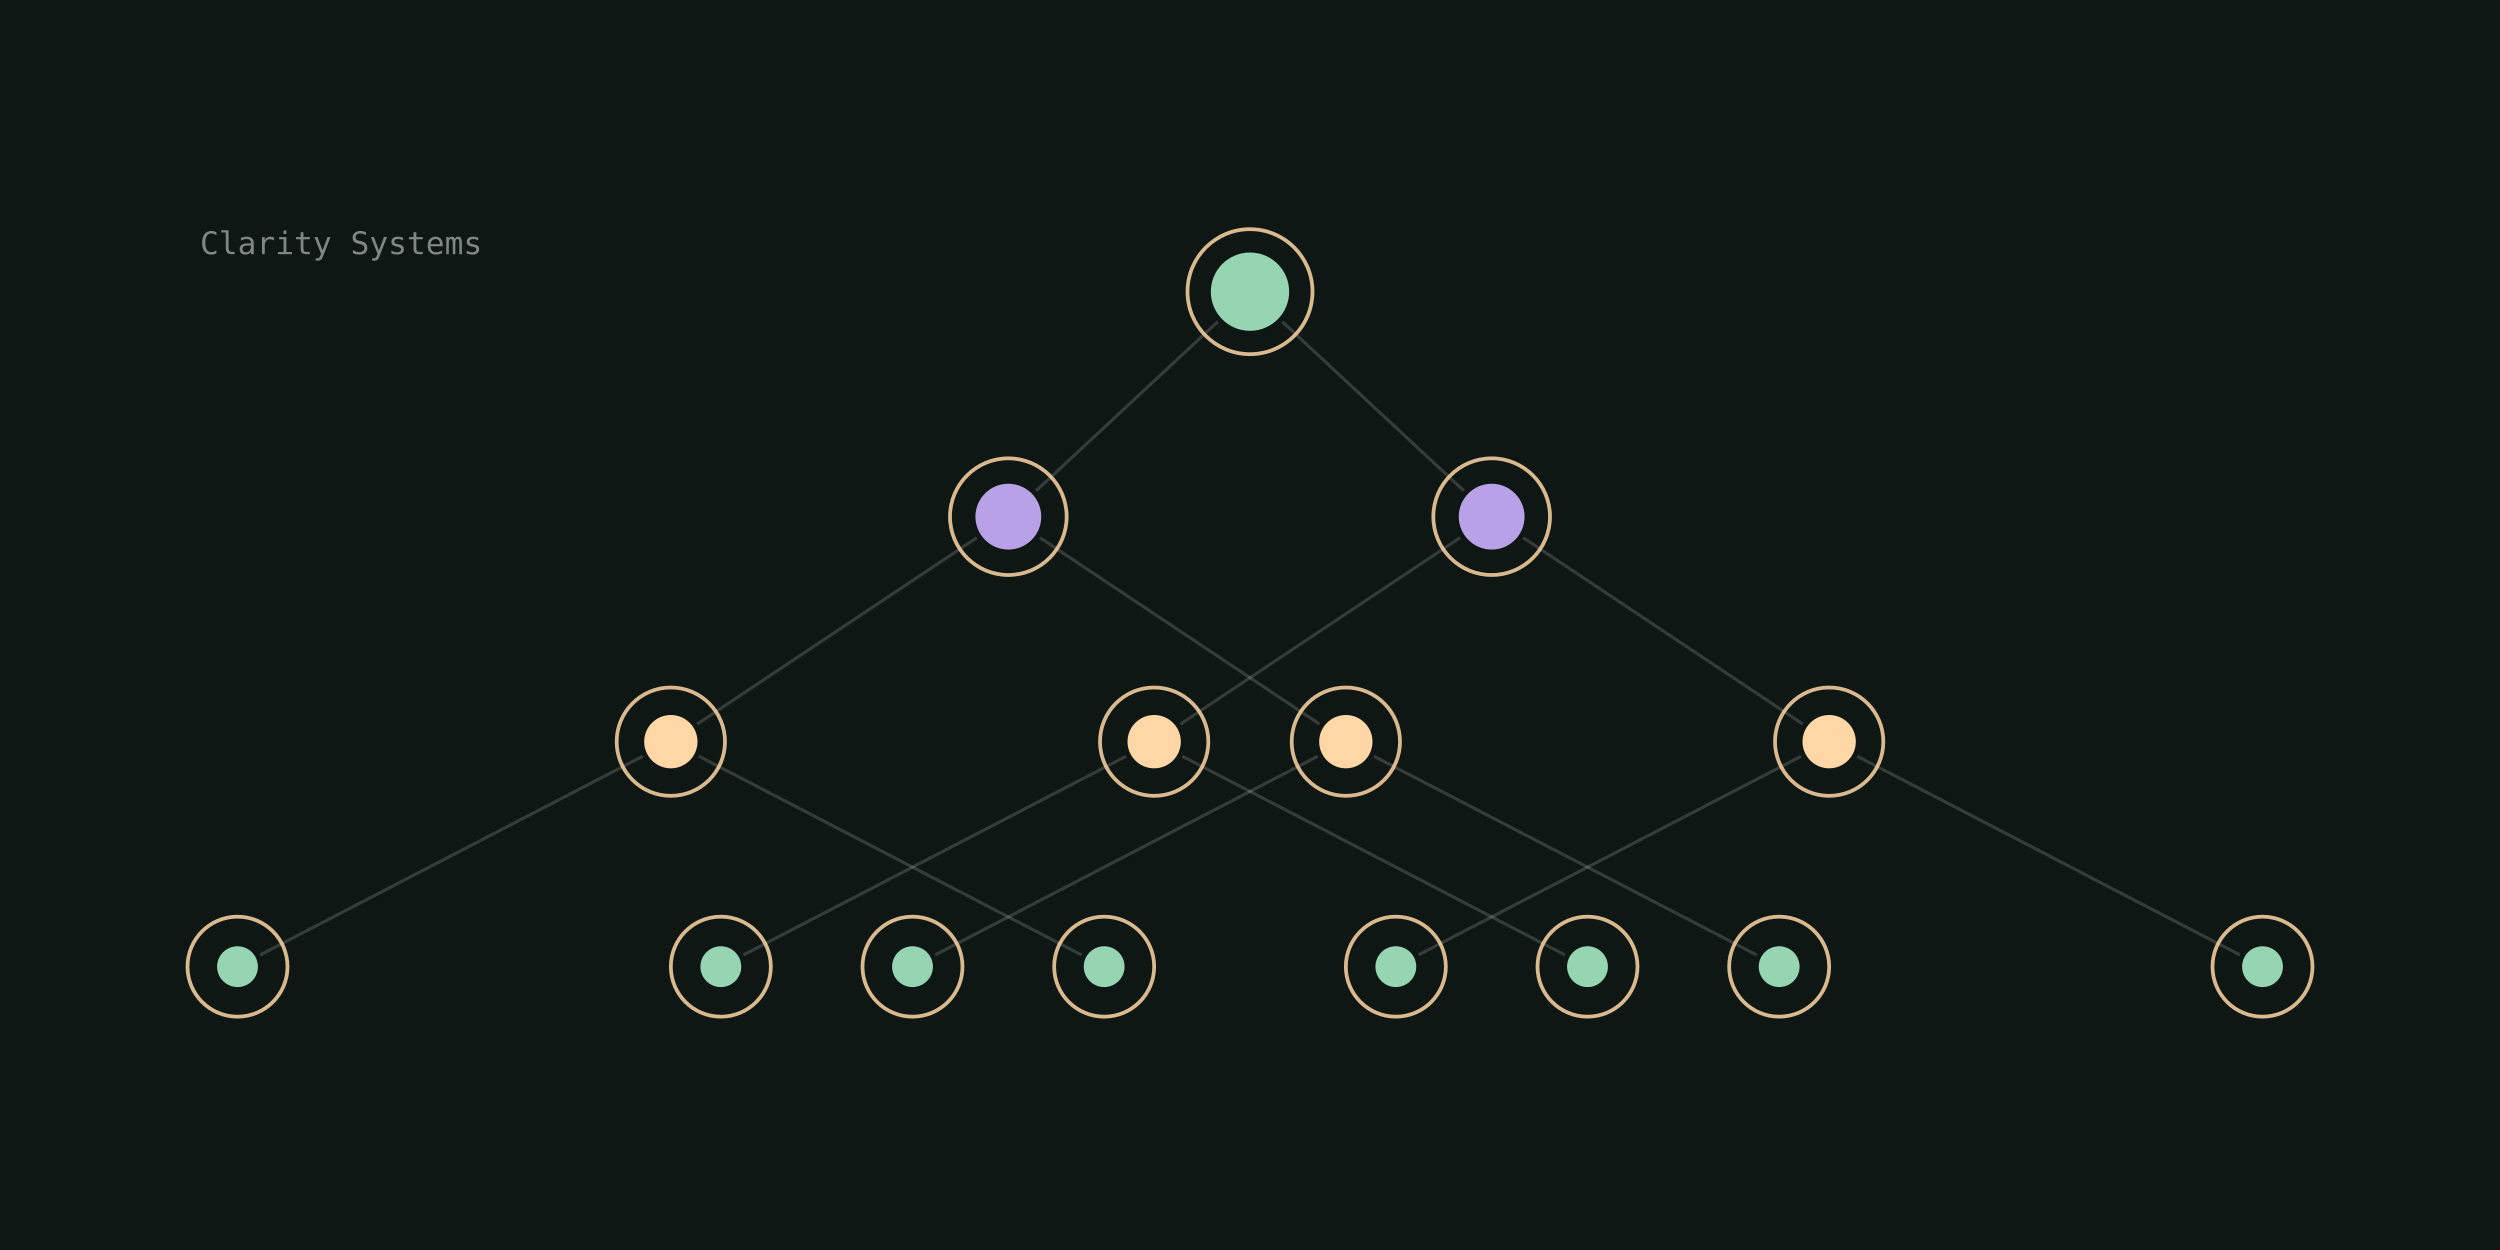
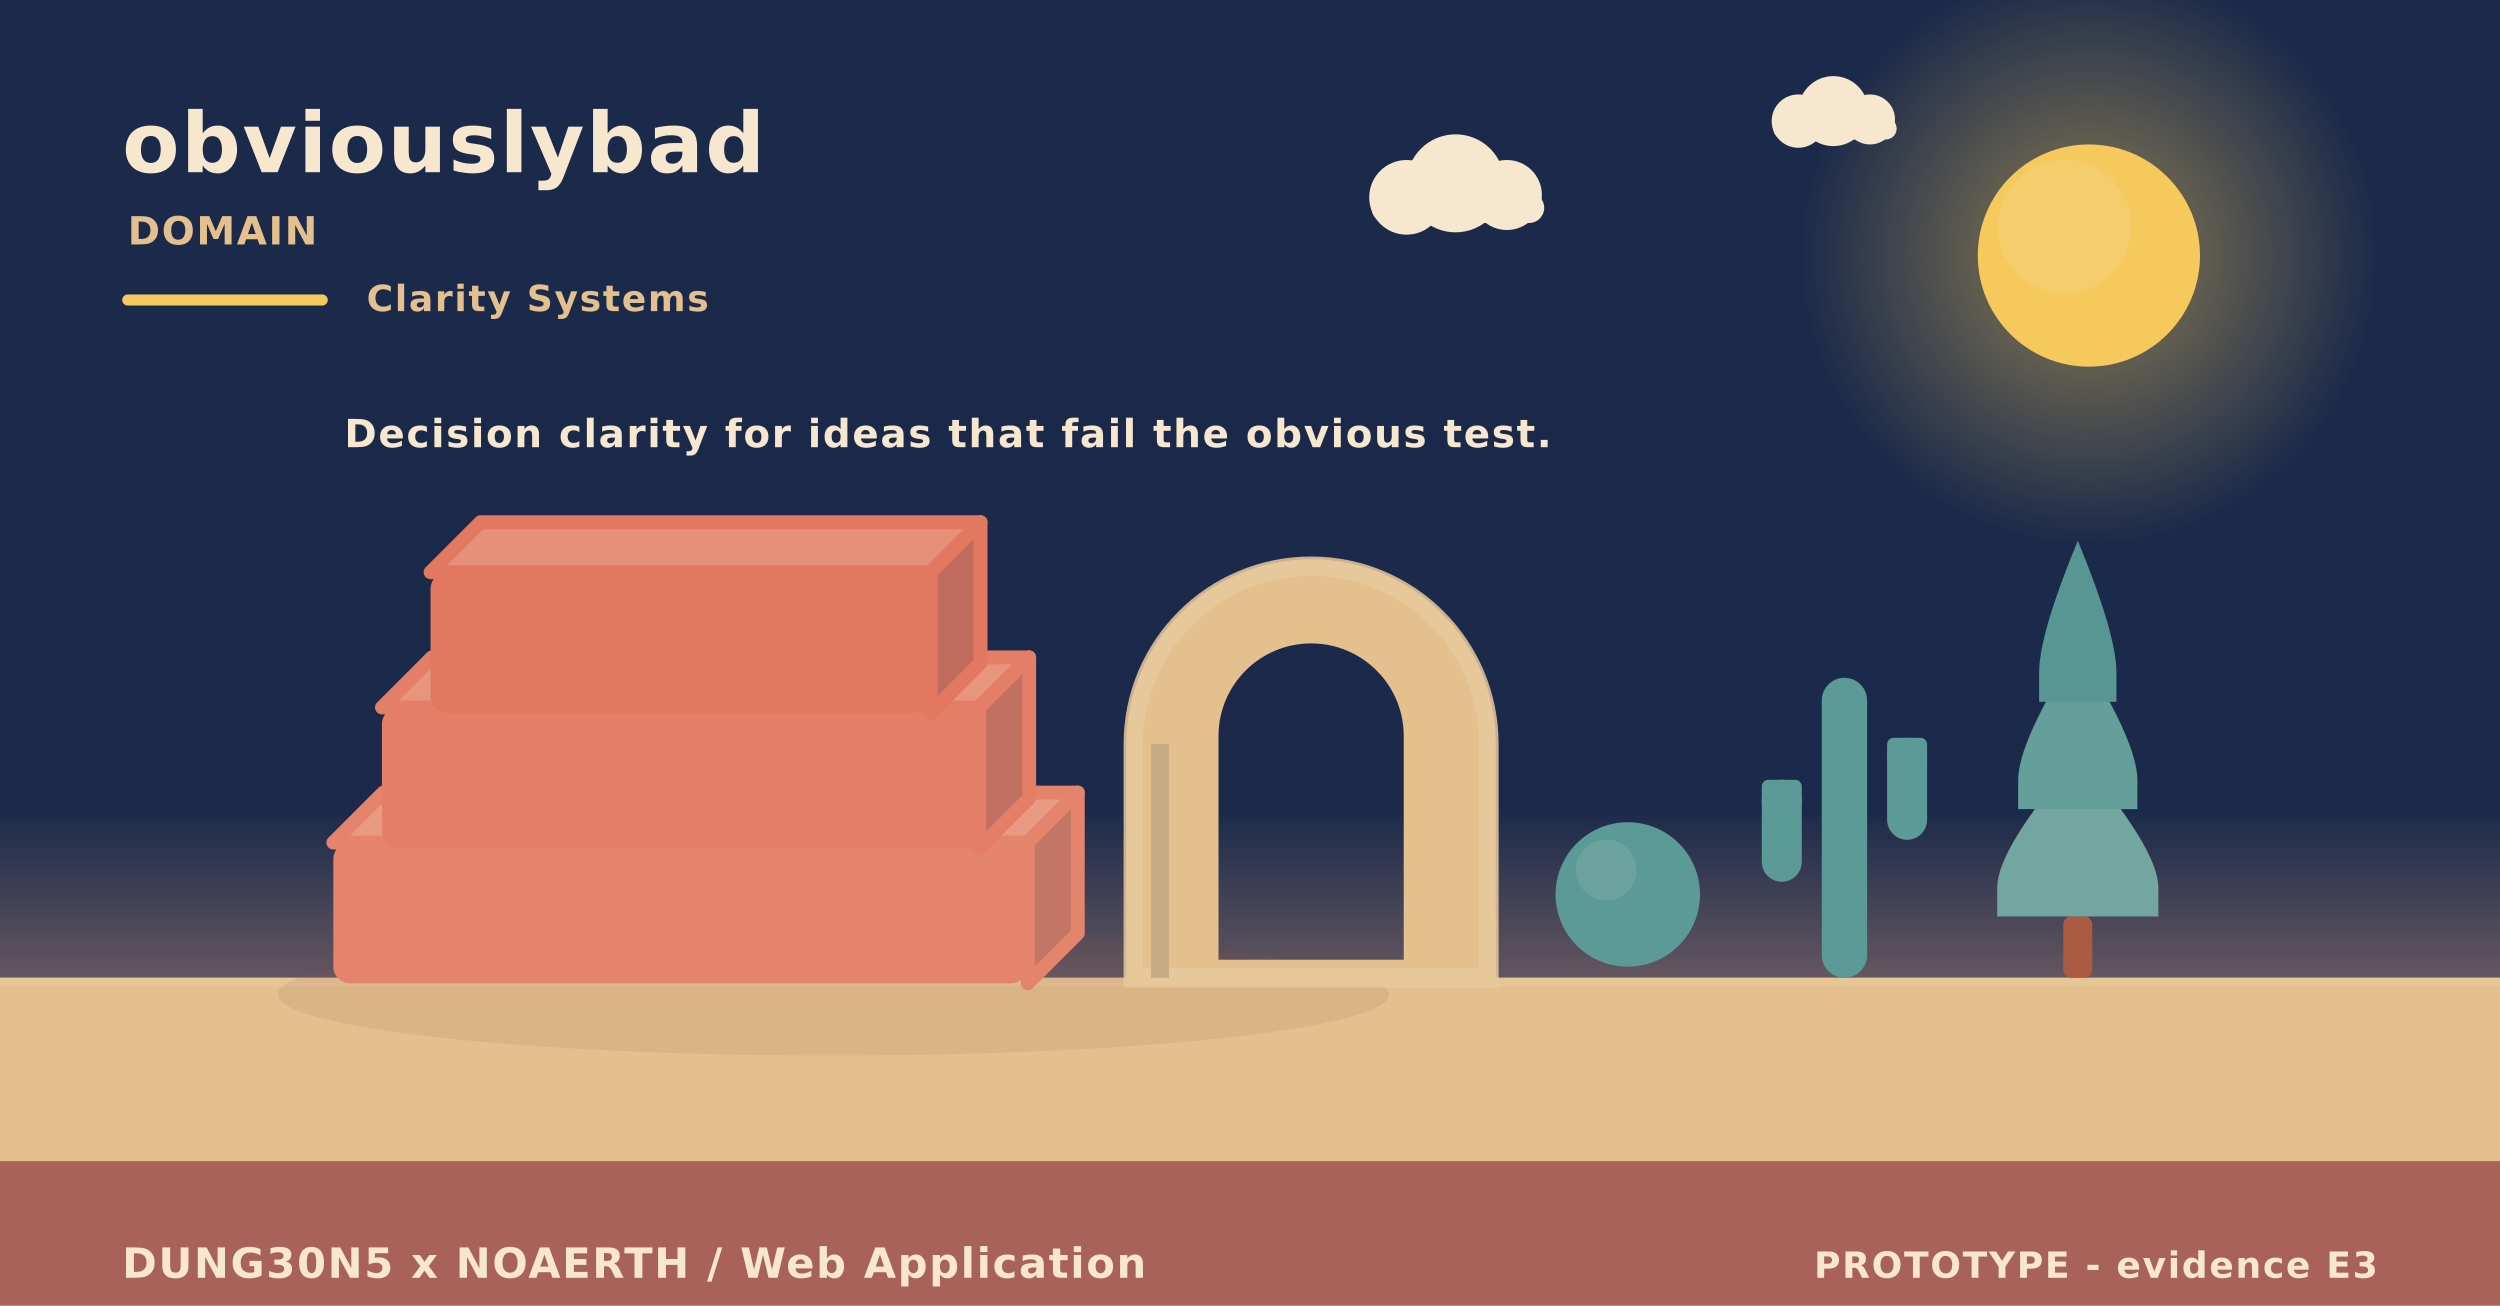
- <svg xmlns="http://www.w3.org/2000/svg" viewBox="0 0 1200 600" width="1200" height="600" role="img" aria-label="obviouslybad domain model">
-   <rect width="1200" height="600" fill="#0f1714" />
-   <defs>
-     <linearGradient id="gd" x1="0" y1="0" x2="1" y2="1">
-       <stop offset="0%" stop-color="#95d5b2" />
-       <stop offset="100%" stop-color="#b8a1e6" />
-     </linearGradient>
-   </defs>
-   <line x1="600.00" y1="140.00" x2="716.00" y2="248.00" stroke="rgba(240,248,244,0.300)" stroke-width="1.50" opacity="0.55" />
-   <line x1="600.00" y1="140.00" x2="484.00" y2="248.00" stroke="rgba(240,248,244,0.300)" stroke-width="1.50" opacity="0.55" />
-   <line x1="716.00" y1="248.00" x2="878.00" y2="356.00" stroke="rgba(240,248,244,0.300)" stroke-width="1.50" opacity="0.55" />
-   <line x1="716.00" y1="248.00" x2="554.00" y2="356.00" stroke="rgba(240,248,244,0.300)" stroke-width="1.50" opacity="0.55" />
-   <line x1="484.00" y1="248.00" x2="646.00" y2="356.00" stroke="rgba(240,248,244,0.300)" stroke-width="1.50" opacity="0.55" />
-   <line x1="484.00" y1="248.00" x2="322.00" y2="356.00" stroke="rgba(240,248,244,0.300)" stroke-width="1.50" opacity="0.55" />
-   <line x1="878.00" y1="356.00" x2="1086.00" y2="464.00" stroke="rgba(240,248,244,0.300)" stroke-width="1.50" opacity="0.55" />
-   <line x1="878.00" y1="356.00" x2="670.00" y2="464.00" stroke="rgba(240,248,244,0.300)" stroke-width="1.50" opacity="0.55" />
-   <line x1="554.00" y1="356.00" x2="762.00" y2="464.00" stroke="rgba(240,248,244,0.300)" stroke-width="1.50" opacity="0.55" />
-   <line x1="554.00" y1="356.00" x2="346.00" y2="464.00" stroke="rgba(240,248,244,0.300)" stroke-width="1.50" opacity="0.55" />
-   <line x1="646.00" y1="356.00" x2="854.00" y2="464.00" stroke="rgba(240,248,244,0.300)" stroke-width="1.50" opacity="0.55" />
-   <line x1="646.00" y1="356.00" x2="438.00" y2="464.00" stroke="rgba(240,248,244,0.300)" stroke-width="1.50" opacity="0.55" />
-   <line x1="322.00" y1="356.00" x2="530.00" y2="464.00" stroke="rgba(240,248,244,0.300)" stroke-width="1.50" opacity="0.55" />
-   <line x1="322.00" y1="356.00" x2="114.00" y2="464.00" stroke="rgba(240,248,244,0.300)" stroke-width="1.50" opacity="0.55" />
-   <circle cx="600.00" cy="140.00" r="20.00" fill="#95d5b2" opacity="1.00" stroke="#0f1714" stroke-width="2.40" />
+ <svg xmlns="http://www.w3.org/2000/svg" width="900" height="470" viewBox="0 0 900 470" role="img" aria-label="obviouslybad - the problem it addresses">
+   <linearGradient id="skym" x1="0" y1="0" x2="0" y2="1">
+     <stop offset="0" stop-color="#1b2a4a" />
+     <stop offset="0.62" stop-color="#1b2a4a" />
+     <stop offset="1" stop-color="#f3ad8a" />
+   </linearGradient>
+   <rect width="900" height="470" fill="url(#skym)" />
+   <radialGradient id="sunm">
+     <stop offset="0.35" stop-color="#f5c95c" stop-opacity="0.34" />
+     <stop offset="1" stop-color="#f5c95c" stop-opacity="0" />
+   </radialGradient>
+   <circle cx="752" cy="92" r="104" fill="url(#sunm)" />
+   <circle cx="752" cy="92" r="40" fill="#f5c95c" />
+   <circle cx="743.2" cy="81.6" r="24" fill="#f5d27e" opacity="0.5" />
  <g>
-     <circle cx="600.00" cy="140.00" r="30.00" fill="none" stroke="#ffd6a5" stroke-width="1.80" opacity="0.85" />
-     <animate attributeName="opacity" values="0.25;1.0;0.25" dur="10.437s" begin="0.0s" repeatCount="indefinite" />
+     <circle cx="524" cy="66" r="17.64" fill="#f6e7ce" />
+     <circle cx="506.36" cy="71.04" r="13.44" fill="#f6e7ce" />
+     <circle cx="542.48" cy="70.2" r="12.6" fill="#f6e7ce" />
+     <rect x="493.76" y="69.36" width="62.16" height="10.92" rx="5.46" fill="#f6e7ce" />
+     <animateTransform attributeName="transform" type="translate" values="0 0;24 0;0 0" dur="36s" begin="0s" repeatCount="indefinite" />
  </g>
-   <circle cx="716.00" cy="248.00" r="17.00" fill="#b8a1e6" opacity="1.00" stroke="#0f1714" stroke-width="2.40" />
  <g>
-     <circle cx="716.00" cy="248.00" r="28.00" fill="none" stroke="#ffd6a5" stroke-width="1.80" opacity="0.85" />
-     <animate attributeName="opacity" values="0.25;1.0;0.25" dur="10.437s" begin="0.5s" repeatCount="indefinite" />
+     <circle cx="660" cy="40" r="12.6" fill="#f6e7ce" />
+     <circle cx="647.4" cy="43.6" r="9.6" fill="#f6e7ce" />
+     <circle cx="673.2" cy="43" r="9" fill="#f6e7ce" />
+     <rect x="638.4" y="42.4" width="44.4" height="7.8" rx="3.9" fill="#f6e7ce" />
+     <animateTransform attributeName="transform" type="translate" values="0 0;-18 0;0 0" dur="46s" begin="3s" repeatCount="indefinite" />
  </g>
-   <circle cx="484.00" cy="248.00" r="17.00" fill="#b8a1e6" opacity="1.00" stroke="#0f1714" stroke-width="2.40" />
-   <g>
-     <circle cx="484.00" cy="248.00" r="28.00" fill="none" stroke="#ffd6a5" stroke-width="1.80" opacity="0.85" />
-     <animate attributeName="opacity" values="0.25;1.0;0.25" dur="10.437s" begin="0.62s" repeatCount="indefinite" />
-   </g>
-   <circle cx="878.00" cy="356.00" r="14.00" fill="#ffd6a5" opacity="1.00" stroke="#0f1714" stroke-width="2.40" />
-   <g>
-     <circle cx="878.00" cy="356.00" r="26.00" fill="none" stroke="#ffd6a5" stroke-width="1.80" opacity="0.85" />
-     <animate attributeName="opacity" values="0.25;1.0;0.25" dur="10.437s" begin="1.0s" repeatCount="indefinite" />
-   </g>
-   <circle cx="554.00" cy="356.00" r="14.00" fill="#ffd6a5" opacity="1.00" stroke="#0f1714" stroke-width="2.40" />
-   <g>
-     <circle cx="554.00" cy="356.00" r="26.00" fill="none" stroke="#ffd6a5" stroke-width="1.80" opacity="0.85" />
-     <animate attributeName="opacity" values="0.25;1.0;0.25" dur="10.437s" begin="1.12s" repeatCount="indefinite" />
-   </g>
-   <circle cx="646.00" cy="356.00" r="14.00" fill="#ffd6a5" opacity="1.00" stroke="#0f1714" stroke-width="2.40" />
-   <g>
-     <circle cx="646.00" cy="356.00" r="26.00" fill="none" stroke="#ffd6a5" stroke-width="1.80" opacity="0.85" />
-     <animate attributeName="opacity" values="0.25;1.0;0.25" dur="10.437s" begin="1.24s" repeatCount="indefinite" />
-   </g>
-   <circle cx="322.00" cy="356.00" r="14.00" fill="#ffd6a5" opacity="1.00" stroke="#0f1714" stroke-width="2.40" />
-   <g>
-     <circle cx="322.00" cy="356.00" r="26.00" fill="none" stroke="#ffd6a5" stroke-width="1.80" opacity="0.85" />
-     <animate attributeName="opacity" values="0.25;1.0;0.25" dur="10.437s" begin="1.36s" repeatCount="indefinite" />
-   </g>
-   <circle cx="1086.00" cy="464.00" r="11.00" fill="#95d5b2" opacity="1.00" stroke="#0f1714" stroke-width="2.40" />
-   <g>
-     <circle cx="1086.00" cy="464.00" r="24.00" fill="none" stroke="#ffd6a5" stroke-width="1.80" opacity="0.85" />
-     <animate attributeName="opacity" values="0.25;1.0;0.25" dur="10.437s" begin="1.5s" repeatCount="indefinite" />
-   </g>
-   <circle cx="670.00" cy="464.00" r="11.00" fill="#95d5b2" opacity="1.00" stroke="#0f1714" stroke-width="2.40" />
-   <g>
-     <circle cx="670.00" cy="464.00" r="24.00" fill="none" stroke="#ffd6a5" stroke-width="1.80" opacity="0.85" />
-     <animate attributeName="opacity" values="0.25;1.0;0.25" dur="10.437s" begin="1.62s" repeatCount="indefinite" />
-   </g>
-   <circle cx="762.00" cy="464.00" r="11.00" fill="#95d5b2" opacity="1.00" stroke="#0f1714" stroke-width="2.40" />
-   <g>
-     <circle cx="762.00" cy="464.00" r="24.00" fill="none" stroke="#ffd6a5" stroke-width="1.80" opacity="0.85" />
-     <animate attributeName="opacity" values="0.25;1.0;0.25" dur="10.437s" begin="1.74s" repeatCount="indefinite" />
-   </g>
-   <circle cx="346.00" cy="464.00" r="11.00" fill="#95d5b2" opacity="1.00" stroke="#0f1714" stroke-width="2.40" />
-   <g>
-     <circle cx="346.00" cy="464.00" r="24.00" fill="none" stroke="#ffd6a5" stroke-width="1.80" opacity="0.85" />
-     <animate attributeName="opacity" values="0.25;1.0;0.25" dur="10.437s" begin="1.86s" repeatCount="indefinite" />
-   </g>
-   <circle cx="854.00" cy="464.00" r="11.00" fill="#95d5b2" opacity="1.00" stroke="#0f1714" stroke-width="2.40" />
-   <g>
-     <circle cx="854.00" cy="464.00" r="24.00" fill="none" stroke="#ffd6a5" stroke-width="1.80" opacity="0.85" />
-     <animate attributeName="opacity" values="0.25;1.0;0.25" dur="10.437s" begin="1.98s" repeatCount="indefinite" />
-   </g>
-   <circle cx="438.00" cy="464.00" r="11.00" fill="#95d5b2" opacity="1.00" stroke="#0f1714" stroke-width="2.40" />
-   <g>
-     <circle cx="438.00" cy="464.00" r="24.00" fill="none" stroke="#ffd6a5" stroke-width="1.80" opacity="0.85" />
-     <animate attributeName="opacity" values="0.25;1.0;0.25" dur="10.437s" begin="2.1s" repeatCount="indefinite" />
-   </g>
-   <circle cx="530.00" cy="464.00" r="11.00" fill="#95d5b2" opacity="1.00" stroke="#0f1714" stroke-width="2.40" />
-   <g>
-     <circle cx="530.00" cy="464.00" r="24.00" fill="none" stroke="#ffd6a5" stroke-width="1.80" opacity="0.85" />
-     <animate attributeName="opacity" values="0.25;1.0;0.25" dur="10.437s" begin="2.22s" repeatCount="indefinite" />
-   </g>
-   <circle cx="114.00" cy="464.00" r="11.00" fill="#95d5b2" opacity="1.00" stroke="#0f1714" stroke-width="2.40" />
-   <g>
-     <circle cx="114.00" cy="464.00" r="24.00" fill="none" stroke="#ffd6a5" stroke-width="1.80" opacity="0.85" />
-     <animate attributeName="opacity" values="0.25;1.0;0.25" dur="10.437s" begin="2.34s" repeatCount="indefinite" />
-   </g>
-   <text x="96" y="122" font-family="ui-monospace,Menlo,monospace" font-size="15" fill="rgba(240,248,244,0.500)">Clarity Systems</text>
+   <rect x="0" y="352" width="900" height="118" fill="#e3c08d" />
+   <rect x="0" y="352" width="900" height="3" fill="#e6c596" />
+   <text x="44" y="62" font-family="Verdana,DejaVu Sans,sans-serif" font-size="30" font-weight="700" letter-spacing="0.6" fill="#f6e7ce" text-anchor="start">obviouslybad</text>
+   <text x="46" y="88" font-family="Verdana,DejaVu Sans,sans-serif" font-size="14" font-weight="700" letter-spacing="0.6" fill="#e3c08d" text-anchor="start">DOMAIN</text>
+   <rect x="44" y="106" width="74" height="4" rx="2" fill="#f5c95c" />
+   <text x="132" y="112" font-family="Verdana,DejaVu Sans,sans-serif" font-size="13" font-weight="700" letter-spacing="0.6" fill="#e3c08d" text-anchor="start">Clarity Systems</text>
+   <ellipse cx="300" cy="358" rx="200" ry="22" fill="rgba(138,90,68,0.11)" />
+   <path d="M120,303.33 L370,303.33 L388,285.33 L138,285.33 Z" fill="#e99a82" stroke="#e5846c" stroke-width="5" stroke-linejoin="round" />
+   <path d="M370,303.33 L388,285.33 L388,336 L370,354 Z" fill="#c37566" stroke="#e5846c" stroke-width="5" stroke-linejoin="round" />
+   <rect x="120" y="303.33" width="250" height="50.67" rx="6" fill="#e5846c" />
+   <path d="M137.5,254.67 L352.5,254.67 L370.5,236.67 L155.5,236.67 Z" fill="#e8957d" stroke="#e47e66" stroke-width="5" stroke-linejoin="round" />
+   <path d="M352.5,254.67 L370.5,236.67 L370.5,287.33 L352.5,305.33 Z" fill="#c27061" stroke="#e47e66" stroke-width="5" stroke-linejoin="round" />
+   <rect x="137.5" y="254.67" width="215" height="50.67" rx="6" fill="#e47e66" />
+   <path d="M155,206 L335,206 L353,188 L173,188 Z" fill="#e79079" stroke="#e37861" stroke-width="5" stroke-linejoin="round" />
+   <path d="M335,206 L353,188 L353,238.67 L335,256.67 Z" fill="#c16b5d" stroke="#e37861" stroke-width="5" stroke-linejoin="round" />
+   <rect x="155" y="206" width="180" height="50.67" rx="6" fill="#e37861" />
+   <path d="M408,352 L408,267.84 A64,64 0 0 1 536,267.84 L536,352 Z M436.16,348 L436.16,264.97 A35.84,35.84 0 0 1 507.84,264.97 L507.84,348 Z" fill="#e3c08d" fill-rule="evenodd" stroke="#e3c08d" stroke-width="5" stroke-linejoin="round" />
+   <path d="M408,352 L408,267.84 A64,64 0 0 1 536,267.84 L536,352 Z" fill="none" stroke="#e8c99d" stroke-width="7" stroke-linecap="round" opacity="0.85" />
+   <rect x="414.4" y="267.84" width="6.4" height="84.16" fill="#c7ab84" />
+   <circle cx="586" cy="322" r="26" fill="#5b9a97" />
+   <circle cx="578.2" cy="313.16" r="10.92" fill="#7aa9a2" opacity="0.55" />
+   <rect x="655.84" y="244" width="16.32" height="108" rx="8.16" fill="#5b9a97" />
+   <rect x="634.24" y="280.72" width="14.4" height="36.72" rx="7.2" fill="#5b9a97" />
+   <rect x="634.24" y="280.72" width="14.4" height="10.8" rx="2.4" fill="#5b9a97" />
+   <rect x="679.36" y="265.6" width="14.4" height="36.72" rx="7.2" fill="#5b9a97" />
+   <rect x="679.36" y="265.6" width="14.4" height="10.8" rx="2.4" fill="#5b9a97" />
+   <rect x="742.78" y="329.92" width="10.44" height="22.08" rx="2.9" fill="#ac5b43" />
+   <path d="M748,271.96 Q719,305.58 719,319.49 Q719,329.92 719,329.92 L777,329.92 Q777,329.92 777,319.49 Q777,305.58 748,271.96 Z" fill="#74a6a0" />
+   <path d="M748,233.32 Q726.54,266.94 726.54,280.85 Q726.54,291.28 726.54,291.28 L769.46,291.28 Q769.46,291.28 769.46,280.85 Q769.46,266.94 748,233.32 Z" fill="#649f9a" />
+   <path d="M748,194.68 Q734.08,228.3 734.08,242.21 Q734.08,252.64 734.08,252.64 L761.92,252.64 Q761.92,252.64 761.92,242.21 Q761.92,228.3 748,194.68 Z" fill="#589694" />
+   <rect x="108" y="132" width="520" height="46" rx="12" fill="rgba(27,42,74,0.42)" opacity="0.94" />
+   <text x="124" y="161" font-family="Verdana,DejaVu Sans,sans-serif" font-size="14" font-weight="700" letter-spacing="0.6" fill="#f6e7ce" text-anchor="start">Decision clarity for ideas that fail the obvious test.</text>
+   <rect x="0" y="418" width="900" height="52" rx="0" fill="#a65c56" opacity="0.94" />
+   <text x="44" y="460" font-family="Verdana,DejaVu Sans,sans-serif" font-size="15" font-weight="700" letter-spacing="0.6" fill="#f6e7ce" text-anchor="start">DUNG30N5 x NOAERTH  /  Web Application</text>
+   <text x="856" y="460" font-family="Verdana,DejaVu Sans,sans-serif" font-size="13" font-weight="700" letter-spacing="0.6" fill="#f6e7ce" text-anchor="end">PROTOTYPE  -  evidence E3</text>
</svg>
